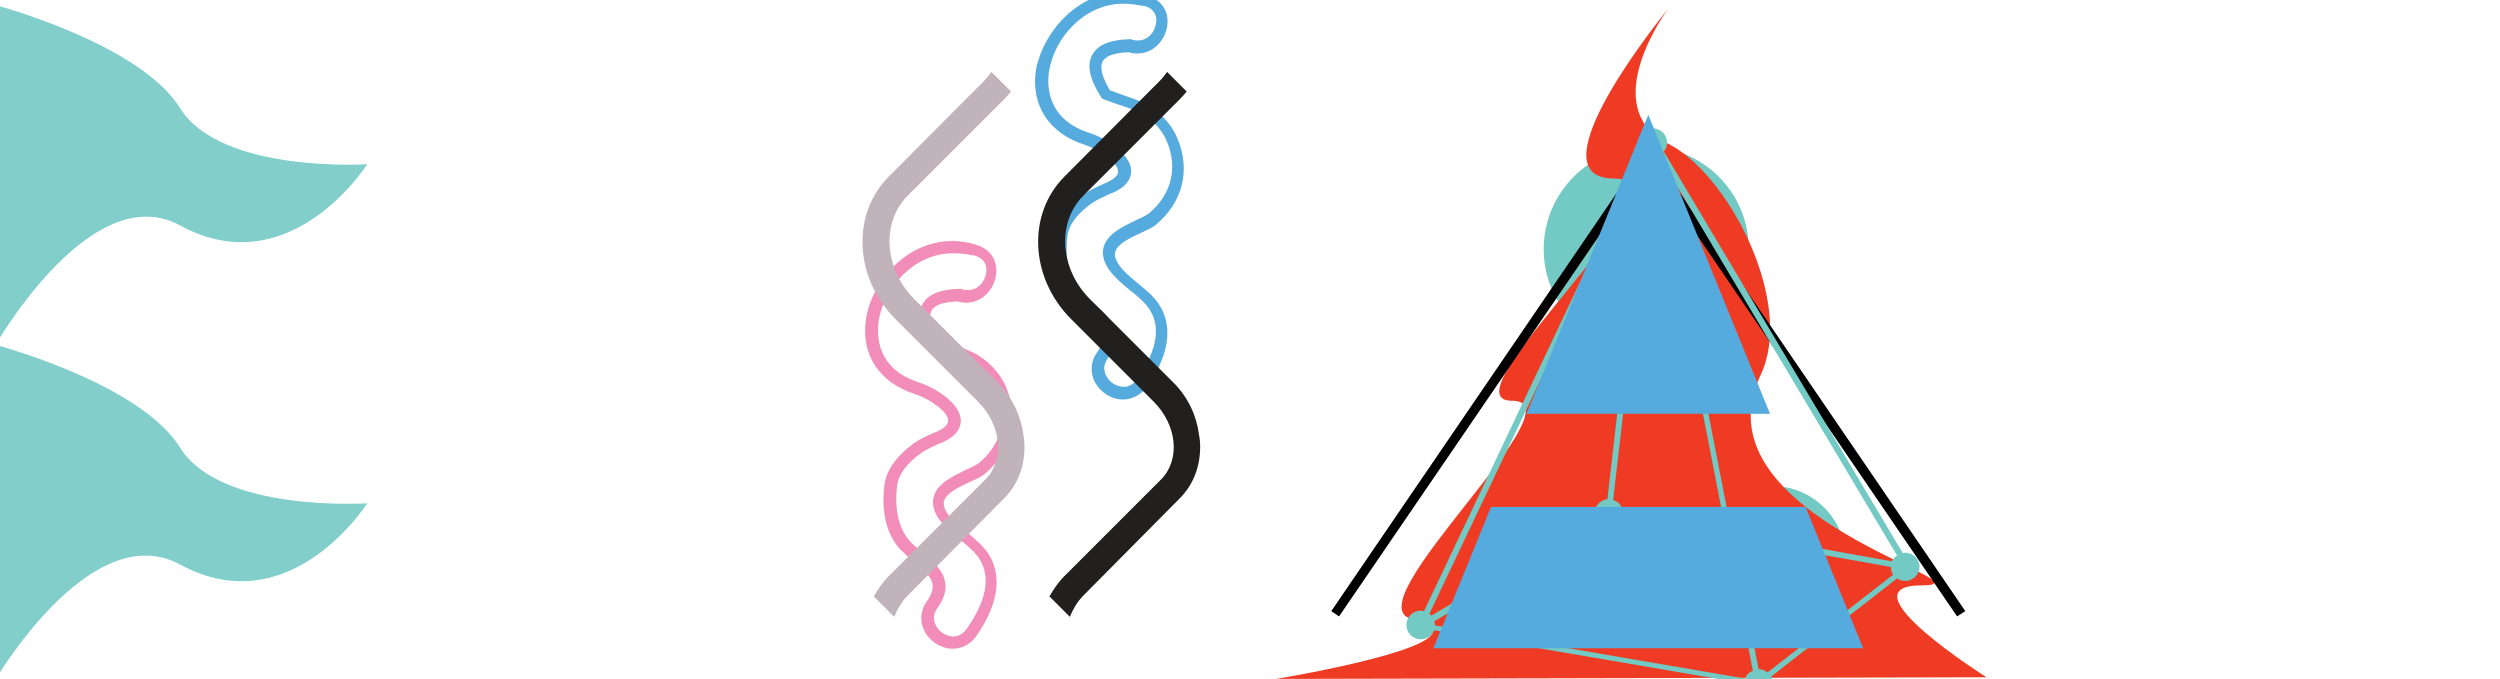
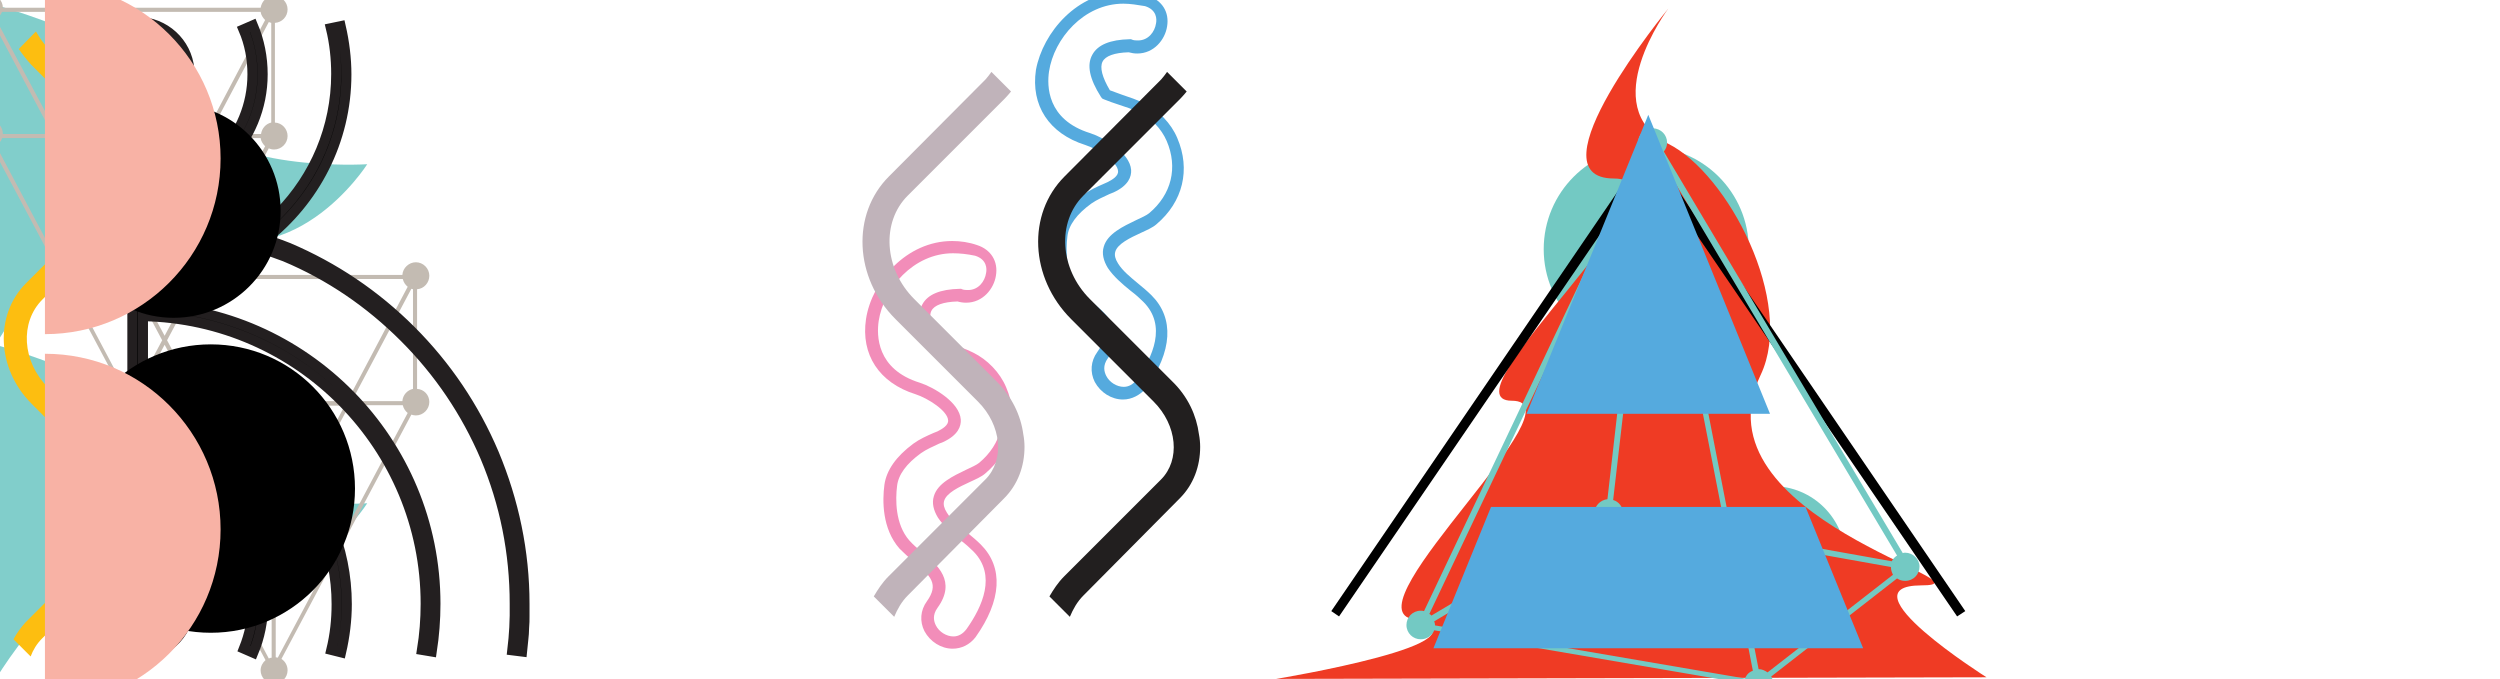
<svg xmlns="http://www.w3.org/2000/svg" version="1.1" id="logo" x="0px" y="0px" viewBox="0 0 612 166" enable-background="new 0 0 612 166" xml:space="preserve">
  <g id="letters">
    <g id="id:A_x3B__1_">
      <g id="groupShape:true_x3B__3_">
        <circle fill="#73C9C3" cx="403" cy="61" r="25.1" />
        <circle fill="#73C9C3" cx="374.1" cy="136.9" r="17.9" />
        <circle fill="#73C9C3" cx="433.9" cy="136.9" r="17.9" />
        <circle fill="#73C9C3" cx="403.5" cy="108.4" r="11.6" />
      </g>
      <path fill="#EF3B24" d="M486.3,165.8l-173.9,0.4c0,0,55.2-9.1,33.1-14.7c-14.5-3.7,42.1-53.4,24.6-53.4s45.8-54.4,25-54.4    c-20.9,0,13.3-41.6,13.3-41.6s-18,24.1,0,33.1C423,42.5,439.5,74,431,91.8c-16.7,35,58.9,51.5,39.3,51.5    C450.8,143.4,486.3,165.8,486.3,165.8z" />
      <polygon points="327.8,150.9 325.9,149.6 403.5,35.9 481.1,149.6 479.1,150.9 403.5,40.1   " />
      <path fill="#73C9C3" d="M466.4,135.3c-0.2,0-0.4,0-0.6,0.1l-58.5-98.3c0.5-0.6,0.8-1.3,0.8-2.2c0-1.9-1.5-3.4-3.4-3.5l0,0l0,0    c-0.1,0-0.1,0-0.2,0c-2,0-3.5,1.6-3.5,3.5c0,0.9,0.3,1.7,0.9,2.3l-53.3,112.4c-0.3-0.1-0.5-0.1-0.8-0.1c-2,0-3.5,1.6-3.5,3.5    c0,2,1.6,3.5,3.5,3.5c1.5,0,2.8-0.9,3.3-2.2l75.9,13c0.1,1.9,1.6,3.4,3.5,3.4c2,0,3.5-1.6,3.5-3.5c0-0.6-0.1-1.1-0.4-1.6l30.8-24    c0.6,0.4,1.2,0.6,2,0.6c2,0,3.5-1.6,3.5-3.5C469.9,136.9,468.3,135.3,466.4,135.3z M427.2,166.1l-75.9-13c0-0.4-0.1-0.7-0.2-1    l40.1-23.9c0.6,0.7,1.6,1.1,2.6,1.1c1.5,0,2.7-0.9,3.3-2.2l25.7,4.6l6.3,32.5C428.2,164.5,427.5,165.2,427.2,166.1z M404.6,38.5    C404.6,38.5,404.6,38.5,404.6,38.5l17.9,91.6l-25.2-4.5c0-1.5-1-2.8-2.4-3.2L404.6,38.5z M430.5,163.8l-6.2-31.9l38.6,6.9    c0,0,0,0,0,0c0,0.7,0.2,1.3,0.5,1.9l-30.7,23.9C432.1,164.2,431.4,163.8,430.5,163.8z M463.1,137.4l-39.2-7l-18-92.2    c0.1,0,0.1-0.1,0.2-0.1l58.3,97.9C463.9,136.3,463.4,136.8,463.1,137.4z M403.1,38.2C403.1,38.2,403.1,38.2,403.1,38.2l-9.6,84    c-1.8,0.2-3.2,1.7-3.2,3.5c0,0.4,0.1,0.8,0.2,1.1l-40.1,23.9c-0.1-0.2-0.3-0.3-0.5-0.4L403.1,38.2z" />
      <path fill="#55AADE" d="M403.5,28.1l14.9,36.6l14.9,36.6h-29.8h-29.8l14.9-36.6L403.5,28.1z M365,124.1l-14.1,34.6h52.6h52.6    L442,124.1H365z" />
    </g>
    <g id="id:SS_x3B_">
      <g id="groupShape:true_x3B__1_">
        <path display="none" fill="#010101" d="M267.6,84c-2,0-3.6,1.4-4,3.3h-10.2l6-12.2l0,0c2.2,0,4-1.8,4-4s-1.8-4-4-4     c-2,0-3.6,1.4-4,3.3h-11.1l23.3-42.7c0.2,0,0.4,0,0.6,0c2.2,0,4-1.8,4-4s-1.8-4-4-4s-4,1.8-4,4c0,1.4,0.7,2.6,1.7,3.3l-23.7,43.3     h-13c-0.1-0.5-0.3-1.1-0.6-1.5l31.8-58.1c2.1-0.1,3.8-1.9,3.8-4c0-2.2-1.8-4-4-4s-4,1.8-4,4c0,1.6,1,3.1,2.4,3.7l-31.2,57.2     c-0.6-0.3-1.3-0.5-2-0.5c-2.2,0-4,1.8-4,4s1.8,4,4,4c1.9,0,3.4-1.2,3.9-2.9h12l-6.5,12c-0.4-0.2-0.9-0.2-1.3-0.2     c-2.2,0-4,1.8-4,4s1.8,4,4,4c1.9,0,3.5-1.3,3.9-3h13.1L225,140.5c-0.4-0.1-0.8-0.2-1.3-0.2c-2.2,0-4,1.8-4,4s1.8,4,4,4s4-1.8,4-4     c0-1.1-0.5-2.2-1.2-2.9l26-52.4h11.1c0.2,0.9,0.7,1.6,1.4,2.1l-32.8,66.2c-0.2,0-0.3,0-0.5,0c-2.2,0-4,1.8-4,4s1.8,4,4,4     s4-1.8,4-4c0-1.4-0.7-2.7-1.9-3.4l32.7-66c0.3,0.1,0.6,0.1,0.9,0.1c2.2,0,4-1.8,4-4S269.8,84,267.6,84z M237.5,87.2     c-0.2-0.8-0.5-1.6-1.1-2.1l7.1-13.1h12.1c0.3,1.1,1.1,2,2.1,2.5l-6.3,12.7H237.5L237.5,87.2z" />
      </g>
      <g id="groupShape:true_x3B__2_">
        <g>
          <path fill="#55AADE" d="M274.9,97.8c-2.8,0-5.5-1.7-6.9-4.3c-1.2-2.4-1-5.1,0.6-7.3c3-4.2,1-6.2-3.2-9.7c-1.2-1-2.4-2.1-3.5-3.2      c-4.3-4.9-4.2-11.8-3.7-15.6c0.5-3.6,2.9-7,7.1-10.1c1.5-1.1,3.3-1.9,4.9-2.6l0.9-0.4c1.2-0.6,2.7-1.5,2.6-2.7      c-0.1-2.3-4.9-5.4-8-6.4c-8.9-2.8-13.4-9.7-12.1-18.4C255.3,7.9,263.8-2,275-2c2,0,4.1,0.3,6.1,1c3.4,1.1,5.2,4,4.6,7.5      c-0.5,3.2-3.2,6.6-7.3,6.6c-0.7,0-1.4-0.1-2.1-0.3c-3.5,0.1-5.7,0.9-6.4,2.3c-0.7,1.4-0.1,3.8,1.8,7c1,0.4,2,0.7,3,1.1      c1.8,0.6,3.6,1.2,5.4,2.1c3.5,1.7,6.6,4.9,8.1,8.5c3.3,7.7,1.4,15.6-5.1,21.1c-0.9,0.8-2.3,1.4-3.8,2.1      c-2.6,1.2-5.8,2.7-6.3,4.7c-0.2,0.8,0,1.7,0.7,2.8c1.1,1.8,3.1,3.4,4.9,4.9c1.1,0.9,2.3,1.9,3.3,2.9c5.6,5.6,5.1,13.7-1.3,22.7      C279.1,96.7,277.1,97.8,274.9,97.8z M275,0.9c-9.7,0-17,8.6-18.2,16.6c-0.5,3.4-0.6,11.8,10.1,15.1c3.4,1.1,9.7,4.8,10,9      c0.1,1.6-0.6,3.8-4.3,5.5l-1,0.4c-1.5,0.7-3.1,1.4-4.4,2.3c-3.6,2.6-5.6,5.3-5.9,8.1c-0.4,3.2-0.5,9.3,3,13.3c0.9,1,2,2,3.2,2.9      c3.7,3.1,8.3,7.1,3.7,13.6c-1.3,1.8-0.9,3.3-0.4,4.3c0.8,1.6,2.6,2.7,4.3,2.7c1.2,0,2.3-0.6,3.2-1.8c3.9-5.5,7.4-13.2,1.6-19      c-0.9-0.9-1.9-1.8-3.1-2.7c-2.1-1.7-4.2-3.5-5.6-5.6c-1.1-1.8-1.5-3.6-1-5.2c0.9-3.2,4.8-5,7.9-6.5c1.3-0.6,2.6-1.2,3.2-1.7      c5.5-4.6,7.1-11.2,4.3-17.7c-1.3-3-3.8-5.6-6.7-7c-1.7-0.8-3.3-1.3-5.1-1.9c-1.2-0.4-2.4-0.8-3.6-1.3l-0.4-0.2l-0.3-0.4      c-2.8-4.4-3.5-7.8-2.1-10.3c1.3-2.4,4.3-3.7,9.2-3.8l0.3,0l0.2,0.1c0.5,0.2,1,0.2,1.5,0.2c2.5,0,4.1-2.1,4.4-4.2      c0.2-1,0.2-3.3-2.7-4.2C278.5,1.2,276.7,0.9,275,0.9z" />
        </g>
-         <g>
-           <path fill="#F28DB9" d="M233.2,158.8c-2.8,0-5.5-1.7-6.9-4.3c-1.2-2.4-1-5.1,0.6-7.3c3-4.2,1-6.2-3.2-9.7      c-1.2-1-2.4-2.1-3.5-3.2c-4.3-4.9-4.2-11.8-3.7-15.6c0.5-3.6,2.9-7,7.1-10.1c1.5-1.1,3.3-1.9,4.9-2.6l1-0.4      c1.2-0.6,2.7-1.5,2.6-2.7c-0.1-2.3-4.9-5.4-8-6.4c-8.9-2.8-13.4-9.7-12.1-18.4c1.4-9.2,9.9-19.1,21.1-19.1c2,0,4.1,0.3,6.1,1      c3.4,1.1,5.2,4,4.6,7.5c-0.5,3.2-3.2,6.6-7.3,6.6c-0.7,0-1.4-0.1-2.1-0.3c-3.5,0.1-5.7,0.9-6.4,2.3c-0.7,1.4-0.1,3.8,1.8,7      c1,0.4,2,0.7,3,1.1c1.8,0.6,3.6,1.2,5.4,2.1c3.5,1.7,6.6,4.9,8.1,8.5c3.3,7.7,1.4,15.6-5.1,21.1c-0.9,0.8-2.3,1.4-3.8,2.1      c-2.6,1.2-5.8,2.7-6.3,4.7c-0.2,0.8,0,1.7,0.7,2.8c1.1,1.8,3.1,3.4,5,4.9c1.1,0.9,2.3,1.9,3.3,2.9c5.6,5.6,5.1,13.7-1.3,22.7      C237.4,157.8,235.4,158.8,233.2,158.8C233.2,158.8,233.2,158.8,233.2,158.8z M233.3,62c-9.7,0-17,8.6-18.2,16.6      c-0.5,3.4-0.6,11.8,10.1,15.1c3.4,1.1,9.7,4.8,10,9c0.1,1.6-0.6,3.8-4.3,5.5l-1,0.4c-1.5,0.7-3.1,1.4-4.4,2.3      c-3.6,2.6-5.6,5.3-5.9,8.1c-0.4,3.2-0.5,9.3,3,13.3c0.9,1,2,2,3.2,2.9c3.7,3.1,8.4,7.1,3.7,13.6c-1.3,1.8-0.9,3.3-0.4,4.3      c0.8,1.6,2.6,2.7,4.3,2.7c1.2,0,2.3-0.6,3.2-1.8c3.9-5.5,7.4-13.2,1.7-19c-0.9-0.9-1.9-1.8-3.1-2.7c-2.1-1.7-4.2-3.5-5.6-5.6      c-1.1-1.8-1.5-3.6-1-5.2c0.9-3.2,4.8-5,7.9-6.5c1.3-0.6,2.6-1.2,3.2-1.7c5.5-4.6,7.1-11.2,4.3-17.7c-1.3-3-3.8-5.6-6.7-7      c-1.7-0.8-3.3-1.3-5.1-1.9c-1.2-0.4-2.4-0.8-3.6-1.3l-0.4-0.2l-0.3-0.4c-2.8-4.4-3.5-7.8-2.1-10.3c1.3-2.4,4.3-3.7,9.2-3.8      l0.3,0l0.2,0.1c0.5,0.2,1,0.2,1.5,0.2c2.5,0,4.1-2.1,4.4-4.2c0.2-1,0.2-3.3-2.7-4.2C236.8,62.2,235,62,233.3,62z" />
-         </g>
+         <path fill="#F28DB9" d="M233.2,158.8c-2.8,0-5.5-1.7-6.9-4.3c-1.2-2.4-1-5.1,0.6-7.3c3-4.2,1-6.2-3.2-9.7c-1.2-1-2.4-2.1-3.5-3.2     c-4.3-4.9-4.2-11.8-3.7-15.6c0.5-3.6,2.9-7,7.1-10.1c1.5-1.1,3.3-1.9,4.9-2.6l1-0.4c1.2-0.6,2.7-1.5,2.6-2.7     c-0.1-2.3-4.9-5.4-8-6.4c-8.9-2.8-13.4-9.7-12.1-18.4c1.4-9.2,9.9-19.1,21.1-19.1c2,0,4.1,0.3,6.1,1c3.4,1.1,5.2,4,4.6,7.5     c-0.5,3.2-3.2,6.6-7.3,6.6c-0.7,0-1.4-0.1-2.1-0.3c-3.5,0.1-5.7,0.9-6.4,2.3c-0.7,1.4-0.1,3.8,1.8,7c1,0.4,2,0.7,3,1.1     c1.8,0.6,3.6,1.2,5.4,2.1c3.5,1.7,6.6,4.9,8.1,8.5c3.3,7.7,1.4,15.6-5.1,21.1c-0.9,0.8-2.3,1.4-3.8,2.1c-2.6,1.2-5.8,2.7-6.3,4.7     c-0.2,0.8,0,1.7,0.7,2.8c1.1,1.8,3.1,3.4,5,4.9c1.1,0.9,2.3,1.9,3.3,2.9c5.6,5.6,5.1,13.7-1.3,22.7     C237.4,157.8,235.4,158.8,233.2,158.8C233.2,158.8,233.2,158.8,233.2,158.8z M233.3,62c-9.7,0-17,8.6-18.2,16.6     c-0.5,3.4-0.6,11.8,10.1,15.1c3.4,1.1,9.7,4.8,10,9c0.1,1.6-0.6,3.8-4.3,5.5l-1,0.4c-1.5,0.7-3.1,1.4-4.4,2.3     c-3.6,2.6-5.6,5.3-5.9,8.1c-0.4,3.2-0.5,9.3,3,13.3c0.9,1,2,2,3.2,2.9c3.7,3.1,8.4,7.1,3.7,13.6c-1.3,1.8-0.9,3.3-0.4,4.3     c0.8,1.6,2.6,2.7,4.3,2.7c1.2,0,2.3-0.6,3.2-1.8c3.9-5.5,7.4-13.2,1.7-19c-0.9-0.9-1.9-1.8-3.1-2.7c-2.1-1.7-4.2-3.5-5.6-5.6     c-1.1-1.8-1.5-3.6-1-5.2c0.9-3.2,4.8-5,7.9-6.5c1.3-0.6,2.6-1.2,3.2-1.7c5.5-4.6,7.1-11.2,4.3-17.7c-1.3-3-3.8-5.6-6.7-7     c-1.7-0.8-3.3-1.3-5.1-1.9c-1.2-0.4-2.4-0.8-3.6-1.3l-0.4-0.2l-0.3-0.4c-2.8-4.4-3.5-7.8-2.1-10.3c1.3-2.4,4.3-3.7,9.2-3.8l0.3,0     l0.2,0.1c0.5,0.2,1,0.2,1.5,0.2c2.5,0,4.1-2.1,4.4-4.2c0.2-1,0.2-3.3-2.7-4.2C236.8,62.2,235,62,233.3,62z" />
      </g>
      <g id="groupShape:true_x3B_">
-         <g>
-           <path fill="#C0B3BA" d="M244,93.4C244,93.3,244,93.3,244,93.4l-12.9-12.9l-7.3-7.3c-7.4-7.4-8.1-18.8-1.6-25.3L246,24.1      c0.5-0.5,1-1.1,1.5-1.7l-4.8-4.8c-0.4,0.6-0.9,1.2-1.4,1.8l-23.7,23.8c-9.2,9.2-8.5,24.8,1.6,34.9l20.2,20.2      c5.8,5.8,6.6,14.3,1.8,19.1l-23.7,23.7c-1.5,1.5-2.6,3.2-3.6,4.9l5,5c0.8-1.9,1.8-3.7,3.3-5.2l23.6-23.8c3.4-3.4,5-7.9,5-12.6      c0-1-0.1-2.1-0.3-3.1C249.9,101.7,247.7,97.1,244,93.4z" />
-         </g>
-         <g>
-           <path fill="#221F1F" d="M287,93.4C287,93.3,287,93.3,287,93.4l-12.9-12.9l-7.3-7.3c-7.4-7.4-8.1-18.8-1.6-25.3L289,24.1      c0.5-0.5,1-1.1,1.5-1.7l-4.8-4.8c-0.4,0.6-0.9,1.2-1.4,1.8l-23.7,23.8c-9.2,9.2-8.5,24.8,1.6,34.9l20.2,20.2      c5.8,5.8,6.6,14.3,1.8,19.1l-23.7,23.7c-1.5,1.5-2.6,3.2-3.6,4.9l5,5c0.8-1.9,1.8-3.7,3.3-5.2l23.6-23.8c3.4-3.4,5-7.9,5-12.6      c0-1-0.1-2.1-0.3-3.1C292.9,101.7,290.8,97.1,287,93.4z" />
-         </g>
+         <path fill="#C0B3BA" d="M244,93.4C244,93.3,244,93.3,244,93.4l-12.9-12.9l-7.3-7.3c-7.4-7.4-8.1-18.8-1.6-25.3L246,24.1     c0.5-0.5,1-1.1,1.5-1.7l-4.8-4.8c-0.4,0.6-0.9,1.2-1.4,1.8l-23.7,23.8c-9.2,9.2-8.5,24.8,1.6,34.9l20.2,20.2     c5.8,5.8,6.6,14.3,1.8,19.1l-23.7,23.7c-1.5,1.5-2.6,3.2-3.6,4.9l5,5c0.8-1.9,1.8-3.7,3.3-5.2l23.6-23.8c3.4-3.4,5-7.9,5-12.6     c0-1-0.1-2.1-0.3-3.1C249.9,101.7,247.7,97.1,244,93.4z" />
+         <path fill="#221F1F" d="M287,93.4C287,93.3,287,93.3,287,93.4l-12.9-12.9l-7.3-7.3c-7.4-7.4-8.1-18.8-1.6-25.3L289,24.1     c0.5-0.5,1-1.1,1.5-1.7l-4.8-4.8c-0.4,0.6-0.9,1.2-1.4,1.8l-23.7,23.8c-9.2,9.2-8.5,24.8,1.6,34.9l20.2,20.2     c5.8,5.8,6.6,14.3,1.8,19.1l-23.7,23.7c-1.5,1.5-2.6,3.2-3.6,4.9l5,5c0.8-1.9,1.8-3.7,3.3-5.2l23.6-23.8c3.4-3.4,5-7.9,5-12.6     c0-1-0.1-2.1-0.3-3.1C292.9,101.7,290.8,97.1,287,93.4z" />
      </g>
    </g>
    <g id="id:O_x3B__1_" display="none">
      <path display="inline" d="M192.7,18.6c-33,0-59.8,26.8-59.8,59.8c0,33,26.8,59.8,59.8,59.8c33,0,59.8-26.8,59.8-59.8    C252.5,45.4,225.7,18.6,192.7,18.6z M192.7,87c-4.7,0-8.6-3.8-8.6-8.6c0-4.7,3.8-8.6,8.6-8.6c4.7,0,8.6,3.8,8.6,8.6    C201.3,83.1,197.4,87,192.7,87z" />
      <path id="_x3C_path_x3E_" display="inline" fill="#FDC010" d="M184.6,1c-45,0-65.3,34.9-65.3,79.9s20.2,83.1,65.3,83.1    s81.5-20.9,81.5-81.5C266.1,21.7,229.6,1,184.6,1z M184.9,116.3c-19.2,0-34.7-15.5-34.7-34.7s15.5-34.7,34.7-34.7    S233,62.5,233,81.6S204.1,116.3,184.9,116.3z" />
      <path display="inline" fill="#00ADCC" d="M256.1,97.6c-2.2-1.2-5-0.5-6.2,1.7c-0.1,0.1-0.1,0.2-0.2,0.4l-41-15.7l-8.5-5.2l5.5,0.6    l43.6,12.8c0,0.1-0.1,0.3,0,0.4c0,1,0.8,1.7,1.8,1.7c1,0,1.7-0.8,1.7-1.8c0-1-0.8-1.7-1.8-1.7c-0.6,0-1.2,0.4-1.5,0.9l-40.8-12    l16.7,1.9c0,0.3,0.2,0.7,0.5,0.8c0.5,0.3,1.1,0.1,1.4-0.4c0.3-0.5,0.1-1.1-0.4-1.4c-0.5-0.3-1.1-0.1-1.4,0.4c0,0,0,0,0,0.1    l-19.8-2.3l-3-0.9l43.1,1.6c0.1,0.5,0.4,1.1,0.9,1.3c0.8,0.5,1.9,0.2,2.4-0.7c0.5-0.8,0.2-1.9-0.7-2.4c-0.8-0.5-1.9-0.2-2.4,0.7    c-0.1,0.2-0.1,0.3-0.2,0.5l-39.5-1.5l21.3-1c0.1,0.2,0.1,0.4,0.3,0.5c0.4,0.4,1.1,0.3,1.5-0.1c0.2-0.2,0.3-0.5,0.3-0.7l17.5-0.1    c0,0,0,0,0,0.1c0.2,0.9,1.2,1.5,2.1,1.3c0.9-0.2,1.5-1.2,1.3-2.1c-0.2-0.9-1.2-1.5-2.1-1.3c-0.7,0.2-1.3,0.8-1.3,1.5l-17.6,0.1    c0-0.1-0.1-0.2-0.2-0.2c-0.4-0.4-1.1-0.4-1.5,0.1c0,0-0.1,0.1-0.1,0.1L201.1,76l46.2-10.8c0.6,1.9,2.3,3.3,4.4,3.2    c2.5,0,4.5-2.1,4.5-4.6c0-2.5-2.1-4.5-4.6-4.5c-1.8,0-3.3,1.1-4,2.6c-0.1-0.4-0.2-0.8-0.6-1.1c-0.7-0.6-1.8-0.6-2.5,0.1    c-0.3,0.3-0.5,0.8-0.4,1.2L205,73.6l24.2-10.5c0.2,0.3,0.5,0.5,0.9,0.5c0.6,0,1-0.5,1-1.1c0-0.6-0.5-1-1.1-1c-0.6,0-1,0.5-1,1.1    c0,0,0,0,0,0.1l-27.5,11.9l44.3-23.4c0.3,0.4,0.8,0.7,1.4,0.7c1,0,1.7-0.8,1.7-1.8c0-1-0.8-1.7-1.8-1.7c-1,0-1.7,0.8-1.7,1.8    c0,0.2,0,0.4,0.1,0.5l-45.4,24c-0.2-0.4-0.5-0.7-0.9-1l3.4-3l34.9-21.1c0.1,0.1,0.2,0.2,0.3,0.3c0.7,0.6,1.8,0.6,2.5-0.1    c0.6-0.7,0.6-1.8-0.1-2.5c-0.7-0.6-1.8-0.6-2.5,0.1c-0.4,0.5-0.5,1.1-0.4,1.7l-32.5,19.7l11-9.7c0.4,0.3,0.9,0.4,1.4,0.3    c0.9-0.2,1.5-1.1,1.3-2.1c-0.2-0.9-1.1-1.5-2.1-1.3c-0.9,0.2-1.5,1.1-1.3,2.1c0.1,0.3,0.2,0.5,0.3,0.7l-13.1,11.6l-2.4,1.5    l7.2-12.4l17.2-19c0,0,0,0,0,0c0.8,0.5,1.9,0.2,2.4-0.7c0.5-0.8,0.2-1.9-0.7-2.4c-0.8-0.5-1.9-0.2-2.4,0.7c-0.4,0.7-0.3,1.5,0.2,2    l-15.5,17.2l17.5-30c0.5,0.2,1.2,0.2,1.8,0.1c1.7-0.4,2.8-2.1,2.4-3.8c-0.4-1.7-2.1-2.8-3.8-2.4c-1.7,0.4-2.8,2.1-2.4,3.8    c0.2,0.9,0.8,1.6,1.5,2L206.7,59l-7.8,8.6l1.4-6.4l15.9-28.5c1.8,0.8,4,0.5,5.3-1.1c1.7-1.9,1.5-4.8-0.4-6.4    c-1.9-1.7-4.8-1.5-6.4,0.4c-1.7,1.9-1.5,4.8,0.4,6.4c0.2,0.2,0.4,0.3,0.6,0.5l-15.1,27l6.8-31.6c0,0,0,0,0.1,0    c1,0,1.7-0.8,1.7-1.8c0-1-0.8-1.7-1.8-1.7c-1,0-1.7,0.8-1.7,1.8c0,0.8,0.5,1.4,1.2,1.6l-3.3,15.5c-0.1-0.2-0.1-0.3-0.3-0.4    c-0.4-0.4-1.1-0.4-1.5,0.1c-0.4,0.4-0.4,1.1,0.1,1.5c0,0,0,0,0.1,0l-5.7,16.6l-0.2-3l8.7-33.8c0.5,0.1,1.1-0.1,1.5-0.6    c0.6-0.7,0.6-1.8-0.1-2.5c-0.7-0.6-1.8-0.6-2.5,0.1c-0.6,0.7-0.6,1.8,0.1,2.5c0.1,0.1,0.3,0.2,0.5,0.3l-8.4,32.3l-3.1-41.1    c0.9-0.3,1.4-1.2,1.2-2.1c-0.2-0.9-1.2-1.5-2.1-1.3c-0.9,0.2-1.5,1.2-1.3,2.1c0.2,0.8,0.9,1.4,1.7,1.4l3.2,42.6l-2.8,10.8    l-2.5-4.7l0.2-12.4c0.4-0.1,0.9-0.4,1.1-0.8c0.5-0.8,0.2-1.9-0.6-2.4c-0.8-0.5-1.9-0.2-2.4,0.6c-0.5,0.8-0.2,1.9,0.6,2.4    c0.2,0.1,0.5,0.2,0.8,0.2l-0.2,11.5l-5.4-10c-0.1-0.5-0.3-0.9-0.6-1.1l-2.2-4l-7.9-25.2c0.5-0.3,1-0.7,1.3-1.2    c0.9-1.5,0.3-3.4-1.2-4.3c-1.5-0.9-3.4-0.3-4.3,1.2c-0.9,1.5-0.3,3.4,1.2,4.3c0.8,0.5,1.7,0.5,2.5,0.2l7.1,22.6l-12.9-24    c0.6-0.4,0.9-1.1,0.7-1.8c-0.2-0.9-1.2-1.5-2.1-1.3c-0.9,0.2-1.5,1.2-1.3,2.1c0.2,0.9,1.2,1.5,2.1,1.3c0.1,0,0.1,0,0.2-0.1    l14.2,26.4l1.1,3.5c-0.8,0.2-1.3,0.9-1.3,1.7c0,1,0.8,1.8,1.8,1.8c0.2,0,0.4,0,0.6-0.1l2.9,9.3L162,36.7c0.5-0.7,0.4-1.7-0.3-2.3    c-0.5-0.5-1.3-0.6-1.9-0.3l-2.3-2.7c0.4-0.5,0.7-1.2,0.7-2c0-1.7-1.4-3.1-3.2-3.1c-1.7,0-3.1,1.4-3.1,3.2c0,1.7,1.4,3.1,3.2,3.1    c0.8,0,1.5-0.3,2.1-0.8l2.2,2.6c0,0-0.1,0.1-0.1,0.1c-0.6,0.7-0.6,1.8,0.1,2.5c0.6,0.5,1.4,0.6,2,0.2l24.4,34.2l-4.6-2l-38.5-30.2    c0.4-0.8,0.1-1.8-0.7-2.3c-0.8-0.5-1.9-0.2-2.4,0.7c-0.5,0.8-0.2,1.9,0.7,2.4c0.7,0.4,1.6,0.2,2.2-0.3l36.9,29l-38.8-17    c0-0.1,0-0.2,0-0.4c0-1-0.8-1.7-1.8-1.7s-1.7,0.8-1.7,1.8c0,1,0.8,1.7,1.8,1.7c0.7,0,1.2-0.4,1.5-0.9L180.9,70l6.8,5.4    c-0.1,0.1-0.2,0.2-0.3,0.4c-0.2,0.3-0.3,0.7-0.4,1l-22.2-5.6c-0.4-0.3-0.8-0.4-1.2-0.3l-33.5-8.5c0.1-0.7-0.2-1.4-0.9-1.7    c-0.8-0.5-1.9-0.2-2.4,0.7c-0.5,0.8-0.2,1.9,0.7,2.4c0.8,0.5,1.9,0.2,2.4-0.7c0,0,0-0.1,0.1-0.1l32.8,8.3    c-0.1,0.1-0.2,0.1-0.2,0.2c-0.7,0.7-0.6,1.8,0.1,2.5c0.7,0.7,1.8,0.6,2.5-0.1c0.2-0.2,0.3-0.4,0.4-0.7l9.5,2.2    c-0.4,0.7-0.2,1.6,0.4,2.1l-32-0.7c-1.1-0.9-2.5-1.4-4-1c-0.7,0.2-1.3,0.5-1.8,0.9l-6.8-0.2c-0.1-0.7-0.4-1.4-1-1.9    c-1.3-1.2-3.3-1.1-4.4,0.2c-1.2,1.3-1.1,3.3,0.2,4.4c1.3,1.2,3.3,1.1,4.4-0.2c0.5-0.6,0.8-1.3,0.8-2.1L137,77    c-1,1.1-1.4,2.6-1.1,4.1c0.6,2.4,3,4,5.5,3.4c1.9-0.4,3.3-2.1,3.5-3.9l34.3-2.6l7.9,0.2c0,0.3,0.1,0.5,0.2,0.7l-5.3,2.4L137,94    c-0.3-0.6-0.9-1.1-1.6-1.1c-1,0-1.7,0.8-1.7,1.8c0,1,0.8,1.7,1.8,1.7c1,0,1.7-0.8,1.7-1.8c0-0.1,0-0.1,0-0.2l41.5-11.8l-44.3,19.7    c-0.1-0.1-0.2-0.2-0.3-0.3c-0.7-0.6-1.8-0.6-2.5,0.1c-0.6,0.7-0.6,1.8,0.1,2.5c0.7,0.6,1.8,0.6,2.5-0.1c0.4-0.5,0.5-1.1,0.3-1.7    l47.7-21.2l0.5-0.1c-0.2,0.3-0.4,0.7-0.4,1.1c0,1,0.8,1.8,1.8,1.8c0.3,0,0.6-0.1,0.9-0.2l-26.7,34.1c-0.2-0.2-0.5-0.4-0.8-0.6    c-2.2-1.2-5-0.5-6.2,1.7c-1.2,2.2-0.5,5,1.7,6.2c1.4,0.8,3,0.8,4.4,0.1l-4.3,5.4c-0.2-0.1-0.4-0.1-0.6-0.1    c-0.6,0.1-0.9,0.7-0.8,1.3c0.1,0.6,0.7,0.9,1.3,0.8c0.6-0.1,0.9-0.7,0.8-1.3c0-0.2-0.1-0.3-0.2-0.4l29.4-37l-19.6,39.3    c-0.6-0.2-1.4-0.1-1.9,0.5c-0.6,0.7-0.6,1.8,0.1,2.5c0.7,0.6,1.8,0.6,2.5-0.1c0.6-0.7,0.6-1.8-0.1-2.5c0,0-0.1-0.1-0.1-0.1    l20.7-41.5l0.5-0.6c0.1,0.3,0.2,0.5,0.5,0.7c0.7,0.7,1.8,0.6,2.5-0.1c0.7-0.7,0.6-1.8-0.1-2.5c-0.1-0.1-0.2-0.1-0.3-0.2l0.8-2.1    l3-3.7l0.8,4.8l-21.9,57c-0.3-0.1-0.6-0.1-1-0.1c-0.9,0.2-1.5,1.2-1.3,2.1c0.2,0.9,1.2,1.5,2.1,1.3c0.9-0.2,1.5-1.2,1.3-2.1    c-0.1-0.4-0.3-0.8-0.7-1L192,89.7l1.4,8.8l-4.2,29.9c-0.3-0.1-0.7-0.1-1-0.1c-2.5,0-4.5,2.1-4.5,4.6c0,2.5,2.1,4.5,4.6,4.5    c2.5,0,4.5-2.1,4.5-4.6c0-2-1.3-3.6-3.1-4.2l4-28.3l2.8,17.3L196,153c-0.1,0-0.2,0-0.3,0c-0.9,0.2-1.5,1.2-1.3,2.1    c0.2,0.9,1.2,1.5,2.1,1.3c0.9-0.2,1.5-1.2,1.3-2.1c-0.2-0.7-0.7-1.1-1.3-1.3l0.4-32.4l4.2,26.2c-0.2,0.1-0.4,0.2-0.5,0.4    c-0.3,0.5-0.1,1.1,0.4,1.4c0.5,0.3,1.1,0.1,1.4-0.4c0.3-0.5,0.1-1.1-0.4-1.4c-0.1-0.1-0.3-0.1-0.4-0.1l-4.7-29.2l0.3-25.7    l21.9,43.9c-1.5,1-2.2,2.9-1.8,4.7c0.6,2.5,3,4,5.5,3.4c0.1,0,0.2-0.1,0.4-0.1l0.2,0.4c-0.3,0.2-0.5,0.4-0.7,0.7    c-0.5,0.8-0.2,1.9,0.7,2.4c0.8,0.5,1.9,0.2,2.4-0.7c0.5-0.8,0.2-1.9-0.7-2.4c-0.4-0.2-0.8-0.3-1.2-0.2l-0.2-0.4    c1.9-0.9,3.1-3,2.6-5.2c-0.6-2.5-3-4-5.5-3.4c-0.1,0-0.2,0.1-0.4,0.1l-15.6-39.7l18.8,22.8c-0.3,0.2-0.5,0.4-0.8,0.7    c-1.7,1.9-1.5,4.7,0.4,6.4c1.9,1.7,4.8,1.5,6.4-0.4c1.7-1.9,1.5-4.8-0.4-6.4c-1.5-1.3-3.6-1.5-5.2-0.6l-19.9-24.1l-2.3-5.8    l9.7,9.1l5.7,7.9c-0.2,0.2-0.4,0.6-0.3,0.9c0.1,0.6,0.7,0.9,1.3,0.8c0.6-0.1,0.9-0.7,0.8-1.3c-0.1-0.6-0.7-0.9-1.3-0.8    c0,0,0,0-0.1,0l-4.1-5.7l11.2,10.5l7.7,9.1c-0.4,0.4-0.5,1-0.4,1.6c0.2,0.9,1.2,1.5,2.1,1.3c0.9-0.2,1.4-1,1.3-1.9l10.8,10.1    c-0.1,0.1-0.1,0.2-0.2,0.3c-0.5,0.8-0.2,1.9,0.7,2.4c0.8,0.5,1.9,0.2,2.4-0.7c0.5-0.8,0.2-1.9-0.7-2.4c-0.6-0.3-1.3-0.3-1.8,0.1    l-21.5-20.2l-17.8-21l15,15c-0.1,0.2-0.2,0.3-0.2,0.5c0,0.6,0.5,1,1.1,1c0.6,0,1-0.5,1-1.1c0-0.6-0.5-1-1.1-1    c-0.2,0-0.3,0.1-0.5,0.1l-19.5-19.5l-1.2-1.4l6.3,2.4l35.5,21.6c-0.1,0.3-0.2,0.5-0.2,0.9c0,1,0.8,1.7,1.8,1.7    c1,0,1.7-0.8,1.7-1.8c0-1-0.8-1.7-1.8-1.7c-0.5,0-0.9,0.2-1.2,0.5l-33.1-20.1l38.3,14.7c-0.7,2,0.2,4.3,2.1,5.4    c2.2,1.2,5,0.5,6.2-1.7C259.1,101.7,258.3,98.9,256.1,97.6z M219.7,135.5l-22.4-44.8l0.1-4.3l6.4,7.8l16.2,41.1    C219.9,135.3,219.8,135.4,219.7,135.5z M185.6,89.7l4-8l-2,5.7l-1.8,2.2C185.8,89.6,185.7,89.6,185.6,89.7z M194.1,74.3    c-0.2,0.2-0.3,0.4-0.4,0.7l-0.5-0.2l0.7-0.7L194.1,74.3z M193.1,74.1l0.3-0.6l0.1,0.1L193.1,74.1z M193,73.1l-0.7,1.2    c0,0,0,0-0.1,0l0.5-1.4L193,73.1z M193,72.3L193,72.3L193,72.3L193,72.3z M192.4,72.4l-0.2,0.5L192.4,72.4L192.4,72.4z M194.1,80    l0.4-0.5c0.2,0.2,0.4,0.4,0.7,0.5l-0.3,0.7L194.1,80z M192.6,71.8L192.6,71.8l0-0.3l0.1,0.1L192.6,71.8z M193.8,80.4l0.9,0.8    l-0.3,0.7l-0.9-1.1L193.8,80.4z M195.3,81.1l0.3-0.9c0.1,0,0.2,0.1,0.4,0.1l-0.2,1.2L195.3,81.1z M194.5,73.3L194.5,73.3    L194.5,73.3L194.5,73.3z M194.2,72.8l-0.2-0.3l0.1-0.1L194.2,72.8L194.2,72.8z M192.1,71.2l-2-2.3l0-1l2,2.9L192.1,71.2z     M192,71.9l-0.5,2.1c-0.1,0-0.1,0-0.2,0l-1.2-0.5l0.1-3.6L192,71.9z M194.8,82.4l0.3-0.8l0.6,0.6l-0.2,1.1L194.8,82.4z     M196.7,72.9c-0.1,0-0.3,0-0.4,0.1c-0.4,0.1-0.7,0.2-1,0.4l-0.3-0.5l1.6-1.8L196.7,72.9z M193.8,71.8l-0.1,0.2l-0.4-0.5l0.1-0.4    L193.8,71.8z M192.5,81.1c0.1,0,0.1-0.1,0.2-0.1L192.5,81.1L192.5,81.1z M193.1,81.2l1.1,1.3l-0.4,1.1l-1-2L193.1,81.2z M194.6,83    l0.9,1.1l-0.3,2.3l-1-2.1L194.6,83z M196,83.9l0.2-1.2l0.7,0.7l0,1.6L196,83.9z M196.3,82.1l0.2-1.6c0.1,0,0.3,0,0.4,0l0,2.1    L196.3,82.1z M198.8,80c0.1-0.1,0.2-0.1,0.3-0.2l0.2,0.2l0.3,0.5l-0.7-0.3L198.8,80z M198.4,73.2L198.4,73.2L198.4,73.2    C198.4,73.2,198.4,73.2,198.4,73.2z M197.2,72.9l-0.2-2.4l1-1.1L197.2,72.9C197.2,72.9,197.2,72.9,197.2,72.9z M196.5,70.4l-1.8,2    l-0.3-0.5l2-3.5L196.5,70.4z M194.1,71.3l-0.4-0.8l2.4-6.9l0.3,3.8L194.1,71.3z M192.9,71l-0.1-0.2l0.1-0.5l0.1,0.2L192.9,71z     M189,66.9c0.1,0,0.2-0.1,0.3-0.1l0.4,0.5l0,1.1l-1.3-1.5C188.5,66.9,188.7,66.9,189,66.9z M189.6,69.2l-0.1,4l-0.2-0.1l-2-6.5    L189.6,69.2z M189.2,74.2c-0.2,0.1-0.4,0.2-0.6,0.3l-1.3-1.8l1.7,0.7L189.2,74.2z M188.4,80.5c0,0,0.1,0.1,0.1,0.1l-0.3,0.1    L188.4,80.5z M192,81.2l0.2,0.4l-0.8,1l-0.2-1.2C191.5,81.4,191.7,81.3,192,81.2z M195.9,84.6l1,1.2l-0.1,3.9l-1.3-2.5L195.9,84.6    z M197.4,80.5c0.2,0,0.3-0.1,0.5-0.1l0.6,0.2l2.2,5.6l-3.2-3L197.4,80.5z M200.5,78l0.2,0l2.1,0.6l-2.5-0.3    C200.4,78.2,200.4,78.1,200.5,78z M200.6,77.4c0,0,0-0.1,0-0.1c0.1-0.2,0.1-0.5,0.1-0.8l21.9-0.1L200.6,77.4L200.6,77.4z     M199.4,72.6l0.8-0.5l-1.1,1L199.4,72.6z M197.8,73C197.8,73,197.8,73,197.8,73l0.9-4.3l6.7-7.4l-6.4,11L197.8,73z M196.9,69.8    l-0.2-2.3l2.7-4.8l-1.2,5.7L196.9,69.8z M193.3,69.8l-0.2-0.3l2.6-9.9l0.2,2.6L193.3,69.8z M192.4,70.1l-2.2-4l0-0.3    c0.1-0.1,0.1-0.3,0.1-0.4l2.2,4.2L192.4,70.1z M188.7,63.4l-4.9-8.7c0.2-0.2,0.3-0.4,0.4-0.6l5.1,9.5    C189.1,63.5,188.9,63.4,188.7,63.4z M182.7,51.7l-0.3-1l0.5,1C182.9,51.7,182.8,51.7,182.7,51.7z M188.1,63.5    c-0.7,0.2-1.2,0.8-1.3,1.5l-2.7-8.6L188.1,63.5z M188.8,72.8l-2-0.9L163,38.6l23.5,27L188.8,72.8z M188.2,74.9    C188.2,74.9,188.1,74.9,188.2,74.9l-5.3-4.1l3.5,1.5L188.2,74.9z M185.8,76.9l-0.5,0l-1.5-0.2l-5.6-1.3c-0.1-0.2-0.2-0.4-0.3-0.5    L185.8,76.9z M184.7,77.5l0.1,0l-0.3,0L184.7,77.5z M187.7,79.6l-2.2,0.6l2-0.9C187.6,79.4,187.6,79.5,187.7,79.6z M190.3,81.4    c0.1,0,0.3,0,0.4,0l0.3,1.7l-2.3,2.9L190.3,81.4z M192.4,82.1l1.1,2.2l-1.3,3.4l-0.7-4.4L192.4,82.1z M193.8,84.9l1.2,2.3    l-1.4,9.6l-1.3-8.1L193.8,84.9z M195.4,88.1l1.4,2.8l-0.3,23.7l-2.6-16L195.4,88.1z M197.4,85.6l0-1.7l3.7,3.5l2.1,5.3L197.4,85.6    z M199.1,80.9l1,0.4l9.9,13.8l-8.5-8L199.1,80.9z M201.5,82.3l1.5,1.5l18.9,22.4l-9.9-9.3L201.5,82.3z M199.8,79.2    C199.8,79.2,199.8,79.2,199.8,79.2L206,83l-4.5-1.7L199.8,79.2z M247.2,63.3C247.2,63.3,247.2,63.3,247.2,63.3c0,0.2,0,0.4,0,0.6    c0,0.3,0,0.5,0.1,0.8l-46.7,10.9c0,0,0-0.1,0-0.1l0.7-0.3l43-12.6c0.1,0.3,0.3,0.5,0.5,0.7C245.4,64.1,246.5,64,247.2,63.3z     M203.4,44.4L199.8,61l-3.1,5.6l-0.3-4.2l6.1-17.7C202.8,44.7,203.1,44.6,203.4,44.4z M175.9,74.4c-0.2,0.1-0.4,0.2-0.5,0.4    l-9.7-2.3c0-0.2-0.1-0.5-0.2-0.7L175.9,74.4z M179,76.2l-0.7-0.1c0,0,0-0.1,0-0.1L179,76.2z M178.1,76.9c0.1-0.1,0.1-0.2,0.1-0.3    l4.4,0.6l-3.5,0.3l-1.5,0C177.8,77.3,178,77.1,178.1,76.9z M173.9,77.8L145,80c0-0.3,0-0.7-0.1-1c-0.2-0.7-0.5-1.3-0.9-1.9    L173.9,77.8z M188,80.1C188,80.1,188.1,80.1,188,80.1l-0.8,1.1l-1.7,0.7c-0.2-0.4-0.5-0.7-0.9-0.8L188,80.1z M185.7,82.3l0.9-0.4    l-0.9,1.2c0-0.1,0.1-0.3,0.1-0.5C185.8,82.5,185.7,82.4,185.7,82.3z M158.5,118.6l29.1-37.1l1.4-0.6c0.1,0.1,0.2,0.1,0.3,0.1    l-5.5,11l-24.4,30.7C159.8,121.3,159.5,119.8,158.5,118.6z M187.1,88.8l-0.2,0.7c-0.1,0-0.2,0-0.3,0L187.1,88.8z M233.5,118.2    c-0.2,0-0.4,0.1-0.5,0.2l-4.8-5.7l5.8,5.4C233.8,118.2,233.7,118.2,233.5,118.2z" />
      <path display="inline" fill="#F9B2A6" d="M262.2,67.6c-0.2-13.8-10.6-33.6-18-40.9c-7.4-7.4-19.9-20.2-43.6-23.9    c-23.7-3.8-45.8,4.5-62.3,19.5c-16.4,15-23.1,37.2-23.3,56.3s9.8,45,37.3,64.4c20.9,14.7,35.6,19.2,48.9,20.1    c13.3,0.9,21-5.4,27.3-10.4s11.9-16.9,15.9-24.7c4-7.7,11.4-21.7,14.6-30.2C262.2,89.3,262.4,81.3,262.2,67.6z M195.7,143.5    c0,0-22.2-8.9-37-37.8s1-47.2,13.1-53.8s27.2,0.9,30.6,8.5c3.5,7.6,2.9,21.9,4.8,28c2,6.1,7.9,21,10,30.7    C219.4,128.9,217.7,151.1,195.7,143.5z" />
      <path display="inline" fill-rule="evenodd" clip-rule="evenodd" fill="#73C9C3" d="M258.9,60.2c-1.7-14.7-19.7-36.5-28.6-41.4    c-8.9-4.9-39.3-22.4-72.9-2.5c-33.6,19.9-34.7,52.5-34.9,58.3c-0.2,5.7-1.5,38.6,31.3,62.7s50.1,21.5,50.1,21.5    c17.2-0.4,25.2-10.2,28.7-14.2c3.5-4,9.2-15.2,19.9-35.7C263.2,88.3,260.6,75,258.9,60.2z M233.4,45.8c-1.8,7-7.9,20.7-8.8,35.1    c-0.8,14.4,8.9,33,4.9,48s-20.2,18.6-30.4,17.3c0,0-27.6,2.8-63.6-40.7c-36-43.5,22.5-78.3,26.4-80.3s34.6-16.4,56.2-8.5    S235.2,38.8,233.4,45.8z" />
    </g>
-     <path id="id:B_x3B_" fill="#81CECB" d="M44.1,109.6C34.9,94.8,3.6,85.7-1.1,84.4c3.9-6.5,25.2-40.1,45.2-29.2   c27,14.7,45.8-15,45.8-15s-35.8,2.3-45.8-13.7C34.2,10.5-1.6,1.1-1.6,1.1l-0.1,83.1l0,0v83.1c0,0,23.7-41.1,45.8-29.1   c27,14.7,45.8-15,45.8-15S54.1,125.6,44.1,109.6z" />
+     <g id="id:B_x3B__1_">
+       <path id="_x3C_Compound_Path_x3E_" fill="#81CECB" d="M44.1,109.6C34.9,94.8,3.6,85.7-1.1,84.4c3.9-6.5,25.2-40.1,45.2-29.2    c27,14.7,45.8-15,45.8-15s-35.8,2.3-45.8-13.7C34.2,10.5-1.6,1.1-1.6,1.1l-0.1,83.1l0,0v83.1c0,0,23.7-41.1,45.8-29.1    c27,14.7,45.8-15,45.8-15S54.1,125.6,44.1,109.6z" />
+       <path fill="#C3BBB2" d="M102.1,95.2V70.8c1.7-0.1,3-1.6,3-3.3c0-1.8-1.5-3.3-3.3-3.3c-1.7,0-3.2,1.4-3.3,3.1H49.3l16.5-31    c0.4,0.2,0.8,0.3,1.3,0.3c1.8,0,3.3-1.5,3.3-3.3c0-1.7-1.3-3.2-3.1-3.3V5.6c1.7-0.1,3.1-1.5,3.1-3.3c0-1.8-1.5-3.3-3.3-3.3    c-1.7,0-3,1.2-3.3,2.9H0.7c0,0,0,0,0,0c0-1.8-1.5-3.3-3.3-3.3c-1.8,0-3.3,1.5-3.3,3.3c0,1.7,1.2,3,2.8,3.3v24.4    c-1.6,0.2-2.8,1.6-2.8,3.3c0,1.8,1.5,3.3,3.3,3.3c0.2,0,0.5,0,0.7-0.1l32,60.1c-0.4,0.6-0.7,1.3-0.7,2c0,1.8,1.5,3.3,3.3,3.3    c0.1,0,0.1,0,0.2,0L65,161.6c-0.7,0.6-1.2,1.5-1.2,2.5c0,1.8,1.5,3.3,3.3,3.3c1.8,0,3.3-1.5,3.3-3.3c0-1.2-0.6-2.2-1.5-2.8    l31.8-59.8c0.3,0.1,0.7,0.2,1.1,0.2c1.8,0,3.3-1.5,3.3-3.3C105.1,96.7,103.8,95.3,102.1,95.2z M86.1,98.2l14.6-27.5    c0.1,0,0.3,0.1,0.4,0.1v24.4c-1.4,0.3-2.5,1.5-2.6,3H86.1z M98.6,68.3c0.2,0.8,0.6,1.4,1.2,1.9L85,98.2H48.8l-7.9-14.9l8-15H98.6z     M67.1,130c-0.5,0-0.9,0.1-1.3,0.3l-16.5-31h35.1L68,130.1C67.7,130,67.4,130,67.1,130z M32.9,94.8V70.5l6.8,12.8l-6.2,11.6    C33.3,94.9,33.1,94.8,32.9,94.8z M33.9,70.3c0.9-0.4,1.6-1.1,1.9-2h11.9l-7.4,13.9L33.9,70.3z M32.7,63.9c-0.7,0-1.3,0.2-1.9,0.6    L14.5,33.8h35.1L33.5,64C33.3,63.9,33,63.9,32.7,63.9z M34.5,95.3l5.8-10.9l7.4,13.8H36c0,0,0-0.1,0-0.1    C36,96.9,35.4,95.9,34.5,95.3z M48.2,67.3H36c0,0,0-0.1,0-0.1c0-1.2-0.6-2.2-1.6-2.8l16.3-30.6h13.1c0.1,0.8,0.6,1.5,1.1,2    L48.2,67.3z M66.4,5.6V30c-1.3,0.3-2.3,1.4-2.5,2.8H51.3L65.8,5.4C66,5.5,66.2,5.5,66.4,5.6z M63.8,2.9c0.1,0.8,0.6,1.5,1.1,2    L50.2,32.8H14L-1,4.7c0.7-0.4,1.2-1.1,1.5-1.8H63.8z M-2.1,29.5V5.1c0.1,0,0.1,0,0.2,0l14.7,27.7H0.7c0,0,0,0,0,0    C0.7,31.1-0.5,29.7-2.1,29.5z M0.5,33.8h12.8l16.7,31.4c-0.4,0.6-0.7,1.3-0.7,2c0,1.6,1.1,2.9,2.5,3.2v24.5    c-0.4,0.1-0.8,0.3-1.1,0.5L-1,35.6C-0.3,35.2,0.3,34.6,0.5,33.8z M33.9,101.2c0.9-0.4,1.6-1.1,1.9-2h12.3L65,130.8    c-0.7,0.6-1.2,1.5-1.2,2.5c0,1.6,1.2,3,2.7,3.3v24.4c-0.2,0-0.5,0.1-0.7,0.2L33.9,101.2z M68,161c-0.2,0-0.3-0.1-0.5-0.1v-24.3    c1.7-0.2,2.9-1.6,2.9-3.3c0-1.2-0.6-2.2-1.5-2.8l16.6-31.3h13.1c0.2,0.8,0.6,1.4,1.2,1.9L68,161z" />
+       <g>
+         <path stroke="#231F20" stroke-width="2.453" stroke-miterlimit="10" d="M120.9,111c-4.8-11.3-11.6-21.4-20.3-30.1     c-8.7-8.7-18.8-15.5-30.1-20.3c-0.2-0.1-3.1-1.2-5.6-2c12.1-9.4,19.9-24,19.9-40.4c0-3.9-0.5-7.9-1.4-11.8L81,6.9     c0.9,3.7,1.3,7.5,1.3,11.2c0,26.4-21.2,48-47.4,48.7v-18c16.3-0.7,29.4-14.2,29.4-30.6c0-4.2-0.8-8.2-2.4-12l-2.3,1     c1.5,3.5,2.2,7.2,2.2,11c0,15.1-12,27.5-26.9,28.2V30.8c6.4-0.6,11.5-6.1,11.5-12.7c0-6.6-5-12-11.5-12.7V5.4h-2.5v155.1h1.2v0     c0.2,0,0.4,0,0.7,0H35v0c6.4-0.6,11.5-6.1,11.5-12.7s-5-12-11.5-12.7v-15.5c15,0.7,26.9,13.1,26.9,28.2c0,3.8-0.8,7.5-2.2,11     l2.3,1c1.6-3.8,2.4-7.8,2.4-12c0-16.5-13.1-30-29.4-30.6v-18c26.3,0.7,47.4,22.2,47.4,48.7c0,3.8-0.4,7.5-1.3,11.2l2.4,0.6     c0.9-3.9,1.4-7.9,1.4-11.8c0-27.8-22.3-50.4-49.9-51.1V77.4c38.3,0.7,69.2,32,69.2,70.4c0,3.8-0.3,7.6-0.9,11.3l2.4,0.4     c0.6-3.9,0.9-7.8,0.9-11.7c0-39.8-32-72.2-71.6-72.9v-5.7c10.2-0.3,19.6-3.5,27.5-8.8c1.9,0.4,5.8,1.9,7.2,2.4     c11,4.6,20.8,11.3,29.3,19.8c8.5,8.5,15.1,18.3,19.8,29.3c4.8,11.4,7.2,23.4,7.2,35.9c0,1,0,1.9,0,2.9c0,0.9-0.1,1.9-0.1,2.9     c-0.1,0.9-0.1,1.9-0.2,2.8c-0.1,0.9-0.2,1.9-0.3,2.8l2.4,0.3c0.1-1,0.2-1.9,0.3-2.9c0.1-1,0.2-1.9,0.2-2.9c0.1-1,0.1-2,0.1-2.9     c0-1,0-2,0-3C128.4,135.1,125.8,122.7,120.9,111z M44,18.2c0,5.2-3.9,9.6-9,10.2V8C40,8.6,44,12.9,44,18.2z M44,147.8     c0,5.2-3.9,9.6-9,10.2v-20.4C40,138.3,44,142.6,44,147.8z" />
+       </g>
+       <g>
+         <circle cx="42.5" cy="51.6" r="26.2" />
+         <circle cx="51.6" cy="119.6" r="35.3" />
+       </g>
+       <path fill="#FDBE10" d="M6.4,69.3c-7.8,7.8-7.2,21,1.3,29.5L24.8,116c4.9,4.9,5.6,12.1,1.6,16.2L6.3,152.3c-1.2,1.3-2.2,2.7-3,4.2    l4.2,4.2c0.6-1.6,1.5-3.1,2.8-4.4l20-20.1c2.9-2.8,4.3-6.7,4.3-10.7c0-0.9-0.1-1.7-0.2-2.6c-0.6-3.9-2.4-7.8-5.6-10.9c0,0,0,0,0,0    L17.9,101l-6.2-6.2c-6.3-6.3-6.9-15.9-1.3-21.5l20.1-20.1c2.8-2.9,4.2-6.7,4.2-10.7c0-1-0.1-1.9-0.3-2.9    c-0.6-3.7-2.4-7.4-5.4-10.5c0-0.1-0.1-0.1-0.2-0.2L18,18l0,0l-6.3-6.3c-1.2-1.2-2.1-2.6-2.9-4L4.6,12c0.9,1.3,1.9,2.6,3,3.8    l17.4,17.5c4.7,4.9,5.4,12,1.4,16L6.4,69.3z" />
+       <g>
+         <path fill-rule="evenodd" clip-rule="evenodd" fill="#F8B2A5" d="M11-4.2c23.8,0,43,19.3,43,43c0,23.8-19.3,43-43,43" />
+         <path fill-rule="evenodd" clip-rule="evenodd" fill="#F8B2A5" d="M11,86.6c23.8,0,43,19.3,43,43c0,23.8-19.3,43-43,43" />
+       </g>
+     </g>
  </g>
</svg>
